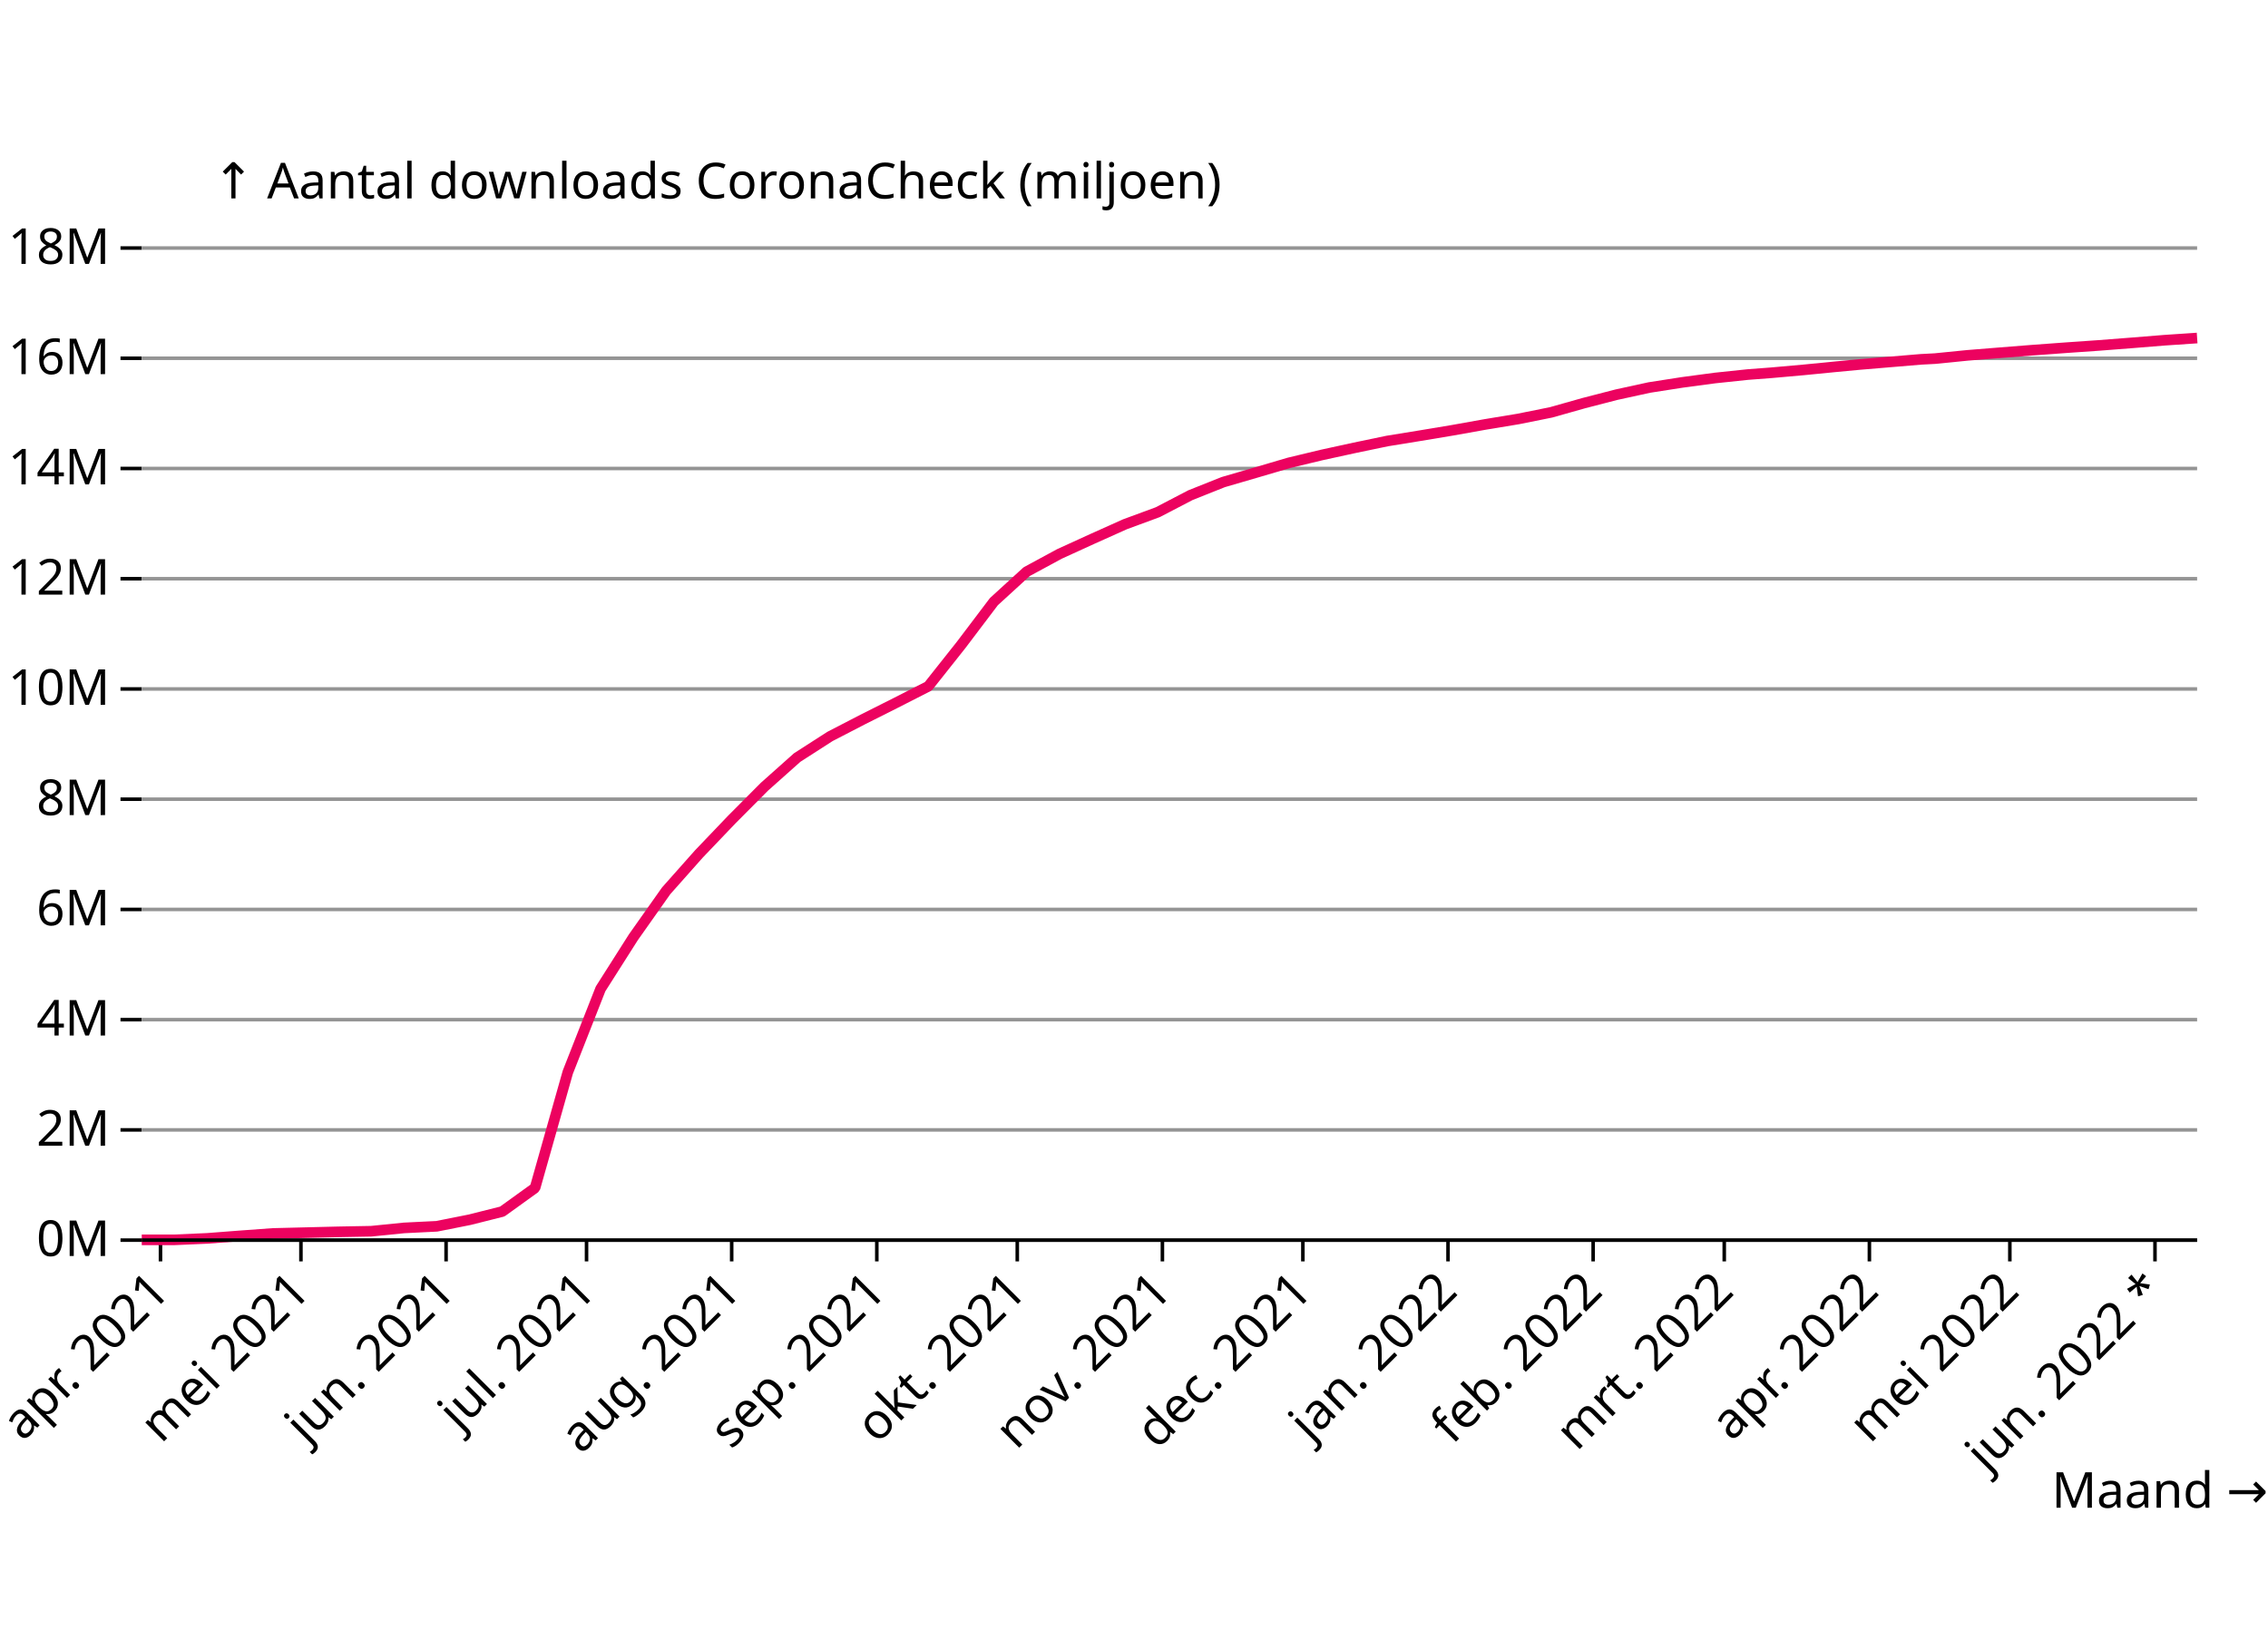
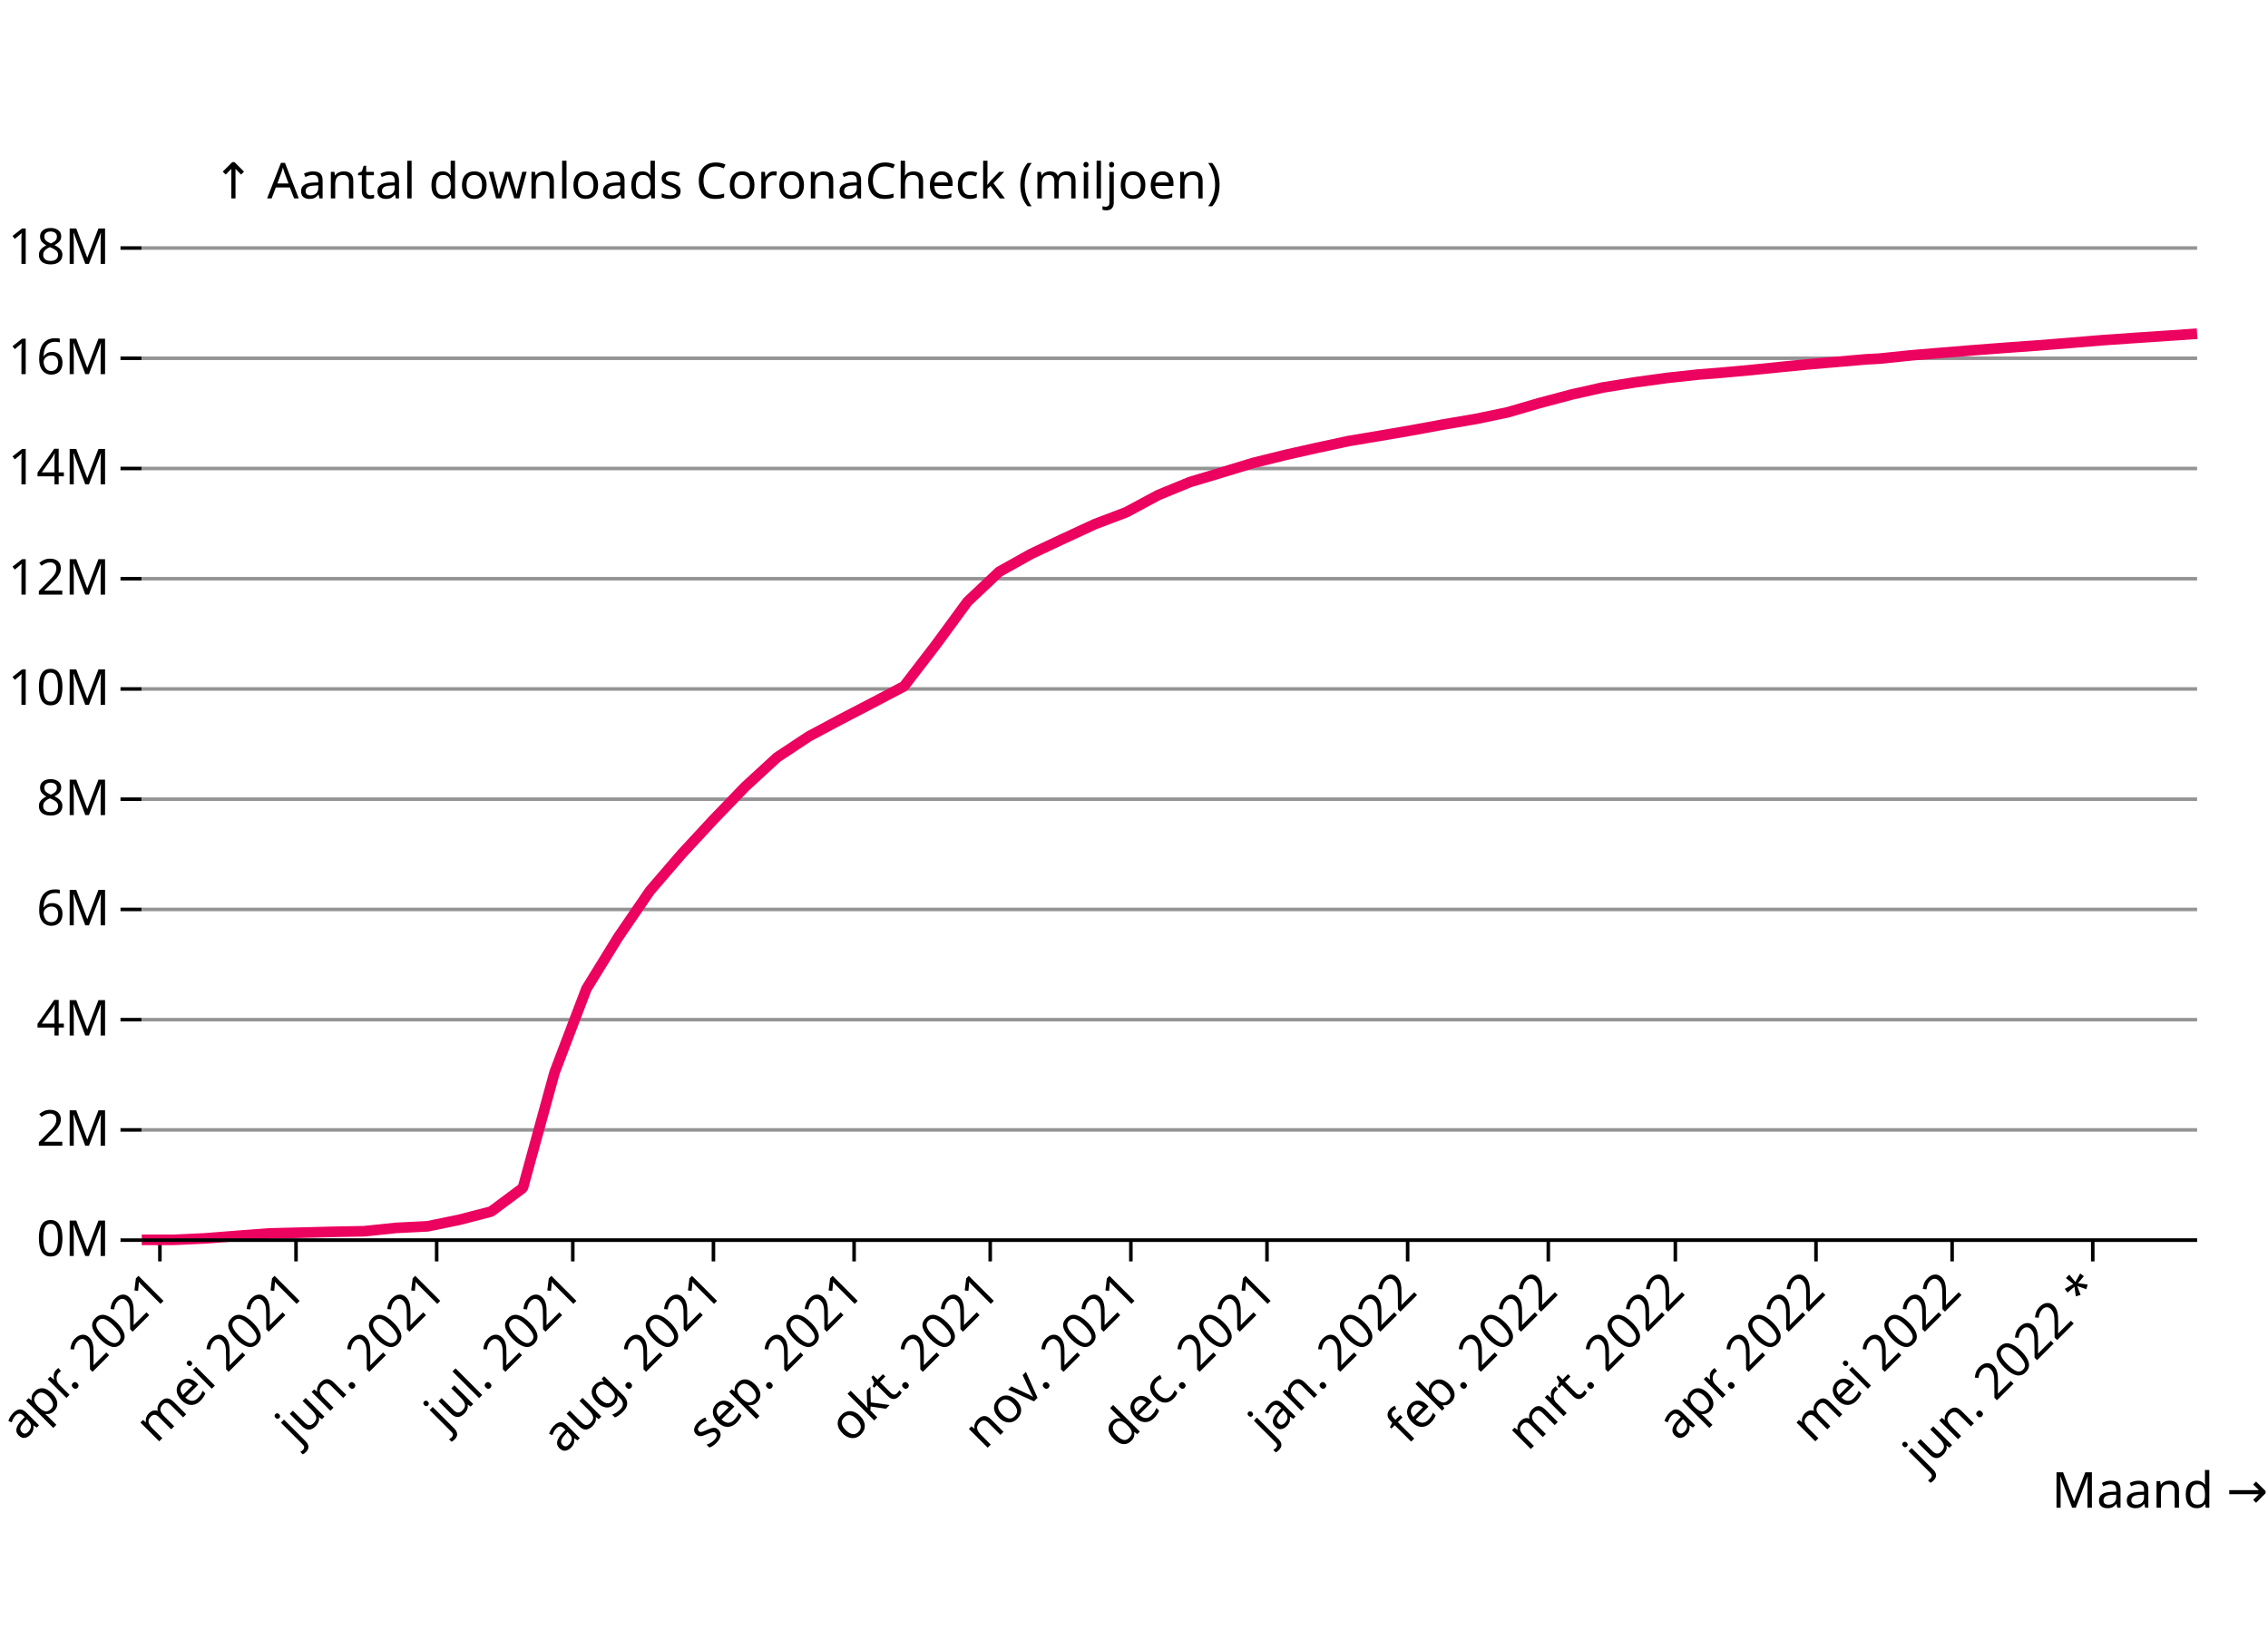
<svg xmlns="http://www.w3.org/2000/svg" class="plot" fill="currentColor" text-anchor="middle" width="640" height="460" viewBox="0 0 640 400" style="font-family: 'RO Sans', sans-serif; font-size: 14px;">
  <style>
        line[stroke-opacity] {
            stroke-opacity: 1;
            stroke: #949494;
        }
</style>
  <g transform="translate(40,0)" fill="none" text-anchor="end">
    <g class="tick" opacity="1" transform="translate(0,320)">
      <line stroke="currentColor" x2="-6" />
      <line stroke="currentColor" x2="580" stroke-opacity="0.1" />
      <text fill="currentColor" x="-9" dy="0.32em">0M</text>
    </g>
    <g class="tick" opacity="1" transform="translate(0,288.8889)">
      <line stroke="currentColor" x2="-6" />
      <line stroke="currentColor" x2="580" stroke-opacity="0.1" />
      <text fill="currentColor" x="-9" dy="0.32em">2M</text>
    </g>
    <g class="tick" opacity="1" transform="translate(0,257.7778)">
      <line stroke="currentColor" x2="-6" />
      <line stroke="currentColor" x2="580" stroke-opacity="0.1" />
      <text fill="currentColor" x="-9" dy="0.32em">4M</text>
    </g>
    <g class="tick" opacity="1" transform="translate(0,226.6667)">
      <line stroke="currentColor" x2="-6" />
      <line stroke="currentColor" x2="580" stroke-opacity="0.1" />
      <text fill="currentColor" x="-9" dy="0.32em">6M</text>
    </g>
    <g class="tick" opacity="1" transform="translate(0,195.5556)">
      <line stroke="currentColor" x2="-6" />
      <line stroke="currentColor" x2="580" stroke-opacity="0.1" />
      <text fill="currentColor" x="-9" dy="0.32em">8M</text>
    </g>
    <g class="tick" opacity="1" transform="translate(0,164.4444)">
      <line stroke="currentColor" x2="-6" />
      <line stroke="currentColor" x2="580" stroke-opacity="0.1" />
      <text fill="currentColor" x="-9" dy="0.32em">10M</text>
    </g>
    <g class="tick" opacity="1" transform="translate(0,133.3333)">
      <line stroke="currentColor" x2="-6" />
      <line stroke="currentColor" x2="580" stroke-opacity="0.1" />
      <text fill="currentColor" x="-9" dy="0.32em">12M</text>
    </g>
    <g class="tick" opacity="1" transform="translate(0,102.2222)">
      <line stroke="currentColor" x2="-6" />
      <line stroke="currentColor" x2="580" stroke-opacity="0.1" />
      <text fill="currentColor" x="-9" dy="0.32em">14M</text>
    </g>
    <g class="tick" opacity="1" transform="translate(0,71.11111)">
      <line stroke="currentColor" x2="-6" />
      <line stroke="currentColor" x2="580" stroke-opacity="0.1" />
      <text fill="currentColor" x="-9" dy="0.32em">16M</text>
    </g>
    <g class="tick" opacity="1" transform="translate(0,40)">
      <line stroke="currentColor" x2="-6" />
      <line stroke="currentColor" x2="580" stroke-opacity="0.1" />
      <text fill="currentColor" x="-9" dy="0.32em">18M</text>
    </g>
    <text fill="currentColor" transform="translate(20,40)" dy="-1em" text-anchor="start">↑ Aantal downloads CoronaCheck (miljoen)</text>
  </g>
  <g transform="translate(0,320)" fill="none" text-anchor="middle">
-     <g class="tick" opacity="1" transform="translate(45.28474,0)">
+     <g class="tick" opacity="1" transform="translate(45.12141,0)">
      <line stroke="currentColor" y2="6" />
      <text fill="currentColor" dy="0.32em" transform="translate(0, 11.82843) rotate(-45)" text-anchor="end">apr. 2021</text>
    </g>
-     <g class="tick" opacity="1" transform="translate(84.92027,0)">
+     <g class="tick" opacity="1" transform="translate(83.53201,0)">
      <line stroke="currentColor" y2="6" />
      <text fill="currentColor" dy="0.32em" transform="translate(0, 11.82843) rotate(-45)" text-anchor="end">mei 2021</text>
    </g>
-     <g class="tick" opacity="1" transform="translate(125.877,0)">
+     <g class="tick" opacity="1" transform="translate(123.223,0)">
      <line stroke="currentColor" y2="6" />
      <text fill="currentColor" dy="0.32em" transform="translate(0, 11.82843) rotate(-45)" text-anchor="end">jun. 2021</text>
    </g>
-     <g class="tick" opacity="1" transform="translate(165.5125,0)">
+     <g class="tick" opacity="1" transform="translate(161.6336,0)">
      <line stroke="currentColor" y2="6" />
      <text fill="currentColor" dy="0.32em" transform="translate(0, 11.82843) rotate(-45)" text-anchor="end">jul. 2021</text>
    </g>
-     <g class="tick" opacity="1" transform="translate(206.4692,0)">
+     <g class="tick" opacity="1" transform="translate(201.3245,0)">
      <line stroke="currentColor" y2="6" />
      <text fill="currentColor" dy="0.32em" transform="translate(0, 11.82843) rotate(-45)" text-anchor="end">aug. 2021</text>
    </g>
-     <g class="tick" opacity="1" transform="translate(247.426,0)">
+     <g class="tick" opacity="1" transform="translate(241.0155,0)">
      <line stroke="currentColor" y2="6" />
      <text fill="currentColor" dy="0.32em" transform="translate(0, 11.82843) rotate(-45)" text-anchor="end">sep. 2021</text>
    </g>
-     <g class="tick" opacity="1" transform="translate(287.0615,0)">
+     <g class="tick" opacity="1" transform="translate(279.426,0)">
      <line stroke="currentColor" y2="6" />
      <text fill="currentColor" dy="0.32em" transform="translate(0, 11.82843) rotate(-45)" text-anchor="end">okt. 2021</text>
    </g>
-     <g class="tick" opacity="1" transform="translate(328.0182,0)">
+     <g class="tick" opacity="1" transform="translate(319.117,0)">
      <line stroke="currentColor" y2="6" />
      <text fill="currentColor" dy="0.32em" transform="translate(0, 11.82843) rotate(-45)" text-anchor="end">nov. 2021</text>
    </g>
-     <g class="tick" opacity="1" transform="translate(367.6538,0)">
+     <g class="tick" opacity="1" transform="translate(357.5276,0)">
      <line stroke="currentColor" y2="6" />
      <text fill="currentColor" dy="0.32em" transform="translate(0, 11.82843) rotate(-45)" text-anchor="end">dec. 2021</text>
    </g>
-     <g class="tick" opacity="1" transform="translate(408.6105,0)">
+     <g class="tick" opacity="1" transform="translate(397.2185,0)">
      <line stroke="currentColor" y2="6" />
      <text fill="currentColor" dy="0.32em" transform="translate(0, 11.82843) rotate(-45)" text-anchor="end">jan. 2022</text>
    </g>
-     <g class="tick" opacity="1" transform="translate(449.5672,0)">
+     <g class="tick" opacity="1" transform="translate(436.9095,0)">
      <line stroke="currentColor" y2="6" />
      <text fill="currentColor" dy="0.32em" transform="translate(0, 11.82843) rotate(-45)" text-anchor="end">feb. 2022</text>
    </g>
-     <g class="tick" opacity="1" transform="translate(486.5604,0)">
+     <g class="tick" opacity="1" transform="translate(472.7594,0)">
      <line stroke="currentColor" y2="6" />
      <text fill="currentColor" dy="0.32em" transform="translate(0, 11.82843) rotate(-45)" text-anchor="end">mrt. 2022</text>
    </g>
-     <g class="tick" opacity="1" transform="translate(527.5171,0)">
+     <g class="tick" opacity="1" transform="translate(512.4503,0)">
      <line stroke="currentColor" y2="6" />
      <text fill="currentColor" dy="0.32em" transform="translate(0, 11.82843) rotate(-45)" text-anchor="end">apr. 2022</text>
    </g>
-     <g class="tick" opacity="1" transform="translate(567.1526,0)">
+     <g class="tick" opacity="1" transform="translate(550.8609,0)">
      <line stroke="currentColor" y2="6" />
      <text fill="currentColor" dy="0.32em" transform="translate(0, 11.82843) rotate(-45)" text-anchor="end">mei 2022</text>
    </g>
-     <g class="tick" opacity="1" transform="translate(608.1093,0)">
+     <g class="tick" opacity="1" transform="translate(590.5519,0)">
      <line stroke="currentColor" y2="6" />
      <text fill="currentColor" dy="0.32em" transform="translate(0, 11.82843) rotate(-45)" text-anchor="end">jun. 2022 *</text>
    </g>
    <text fill="currentColor" transform="translate(640,80)" dy="-0.32em" text-anchor="end">Maand →</text>
  </g>
  <g fill="none" stroke="#ec025f" stroke-width="3" stroke-miterlimit="1">
-     <path d="M40,319.923L49.248,319.914L58.497,319.505L67.745,318.793L76.993,318.12L86.241,317.889L95.49,317.659L104.738,317.489L113.986,316.554L123.235,316.096L132.483,314.256L141.731,311.932L150.979,305.265L160.228,272.614L169.476,249.082L178.724,234.526L187.973,221.424L197.221,211.008L206.469,201.329L215.718,192.031L224.966,183.789L234.214,177.844L243.462,173.061L252.711,168.409L261.959,163.693L271.207,152.027L280.456,139.805L289.704,131.347L298.952,126.34L308.2,122.117L317.449,117.967L326.697,114.558L335.945,109.743L345.194,106.057L354.442,103.363L363.69,100.639L372.938,98.417L382.187,96.4L391.435,94.472L400.683,92.968L409.932,91.428L419.18,89.773L428.428,88.246L437.677,86.385L446.925,83.774L456.173,81.385L456.173,81.385L465.421,79.368L474.67,77.927L483.918,76.688L493.166,75.714L499.772,75.212L509.021,74.388L518.269,73.478L524.875,72.858L542.05,71.417L546.014,71.21L555.262,70.286L564.51,69.542L573.759,68.81L583.007,68.133L592.255,67.49L601.503,66.773L610.752,66.024L620,65.4" />
+     <path d="M40,319.923L48.962,319.914L57.925,319.505L66.887,318.793L75.85,318.12L84.812,317.889L93.775,317.659L102.737,317.489L111.7,316.554L120.662,316.096L129.625,314.256L138.587,311.932L147.55,305.265L156.512,272.614L165.475,249.082L174.437,234.526L183.4,221.424L192.362,211.008L201.325,201.329L210.287,192.031L219.249,183.789L228.212,177.844L237.174,173.061L246.137,168.409L255.099,163.693L264.062,152.027L273.024,139.805L281.987,131.347L290.949,126.34L299.912,122.117L308.874,117.967L317.837,114.558L326.799,109.743L335.762,106.057L344.724,103.363L353.687,100.639L362.649,98.417L371.611,96.4L380.574,94.472L389.536,92.968L398.499,91.428L407.461,89.773L416.424,88.246L425.386,86.385L434.349,83.774L443.311,81.385L443.311,81.385L452.274,79.368L461.236,77.927L470.199,76.688L479.161,75.714L485.563,75.212L494.525,74.388L503.488,73.478L509.89,72.858L526.534,71.417L530.375,71.21L539.338,70.286L548.3,69.542L557.263,68.81L566.225,68.133L575.188,67.49L584.15,66.773L593.113,66.024L602.075,65.4L611.038,64.805L620,64.183" />
  </g>
  <g stroke="currentColor">
    <line x1="40" x2="620" y1="320" y2="320" />
  </g>
</svg>
